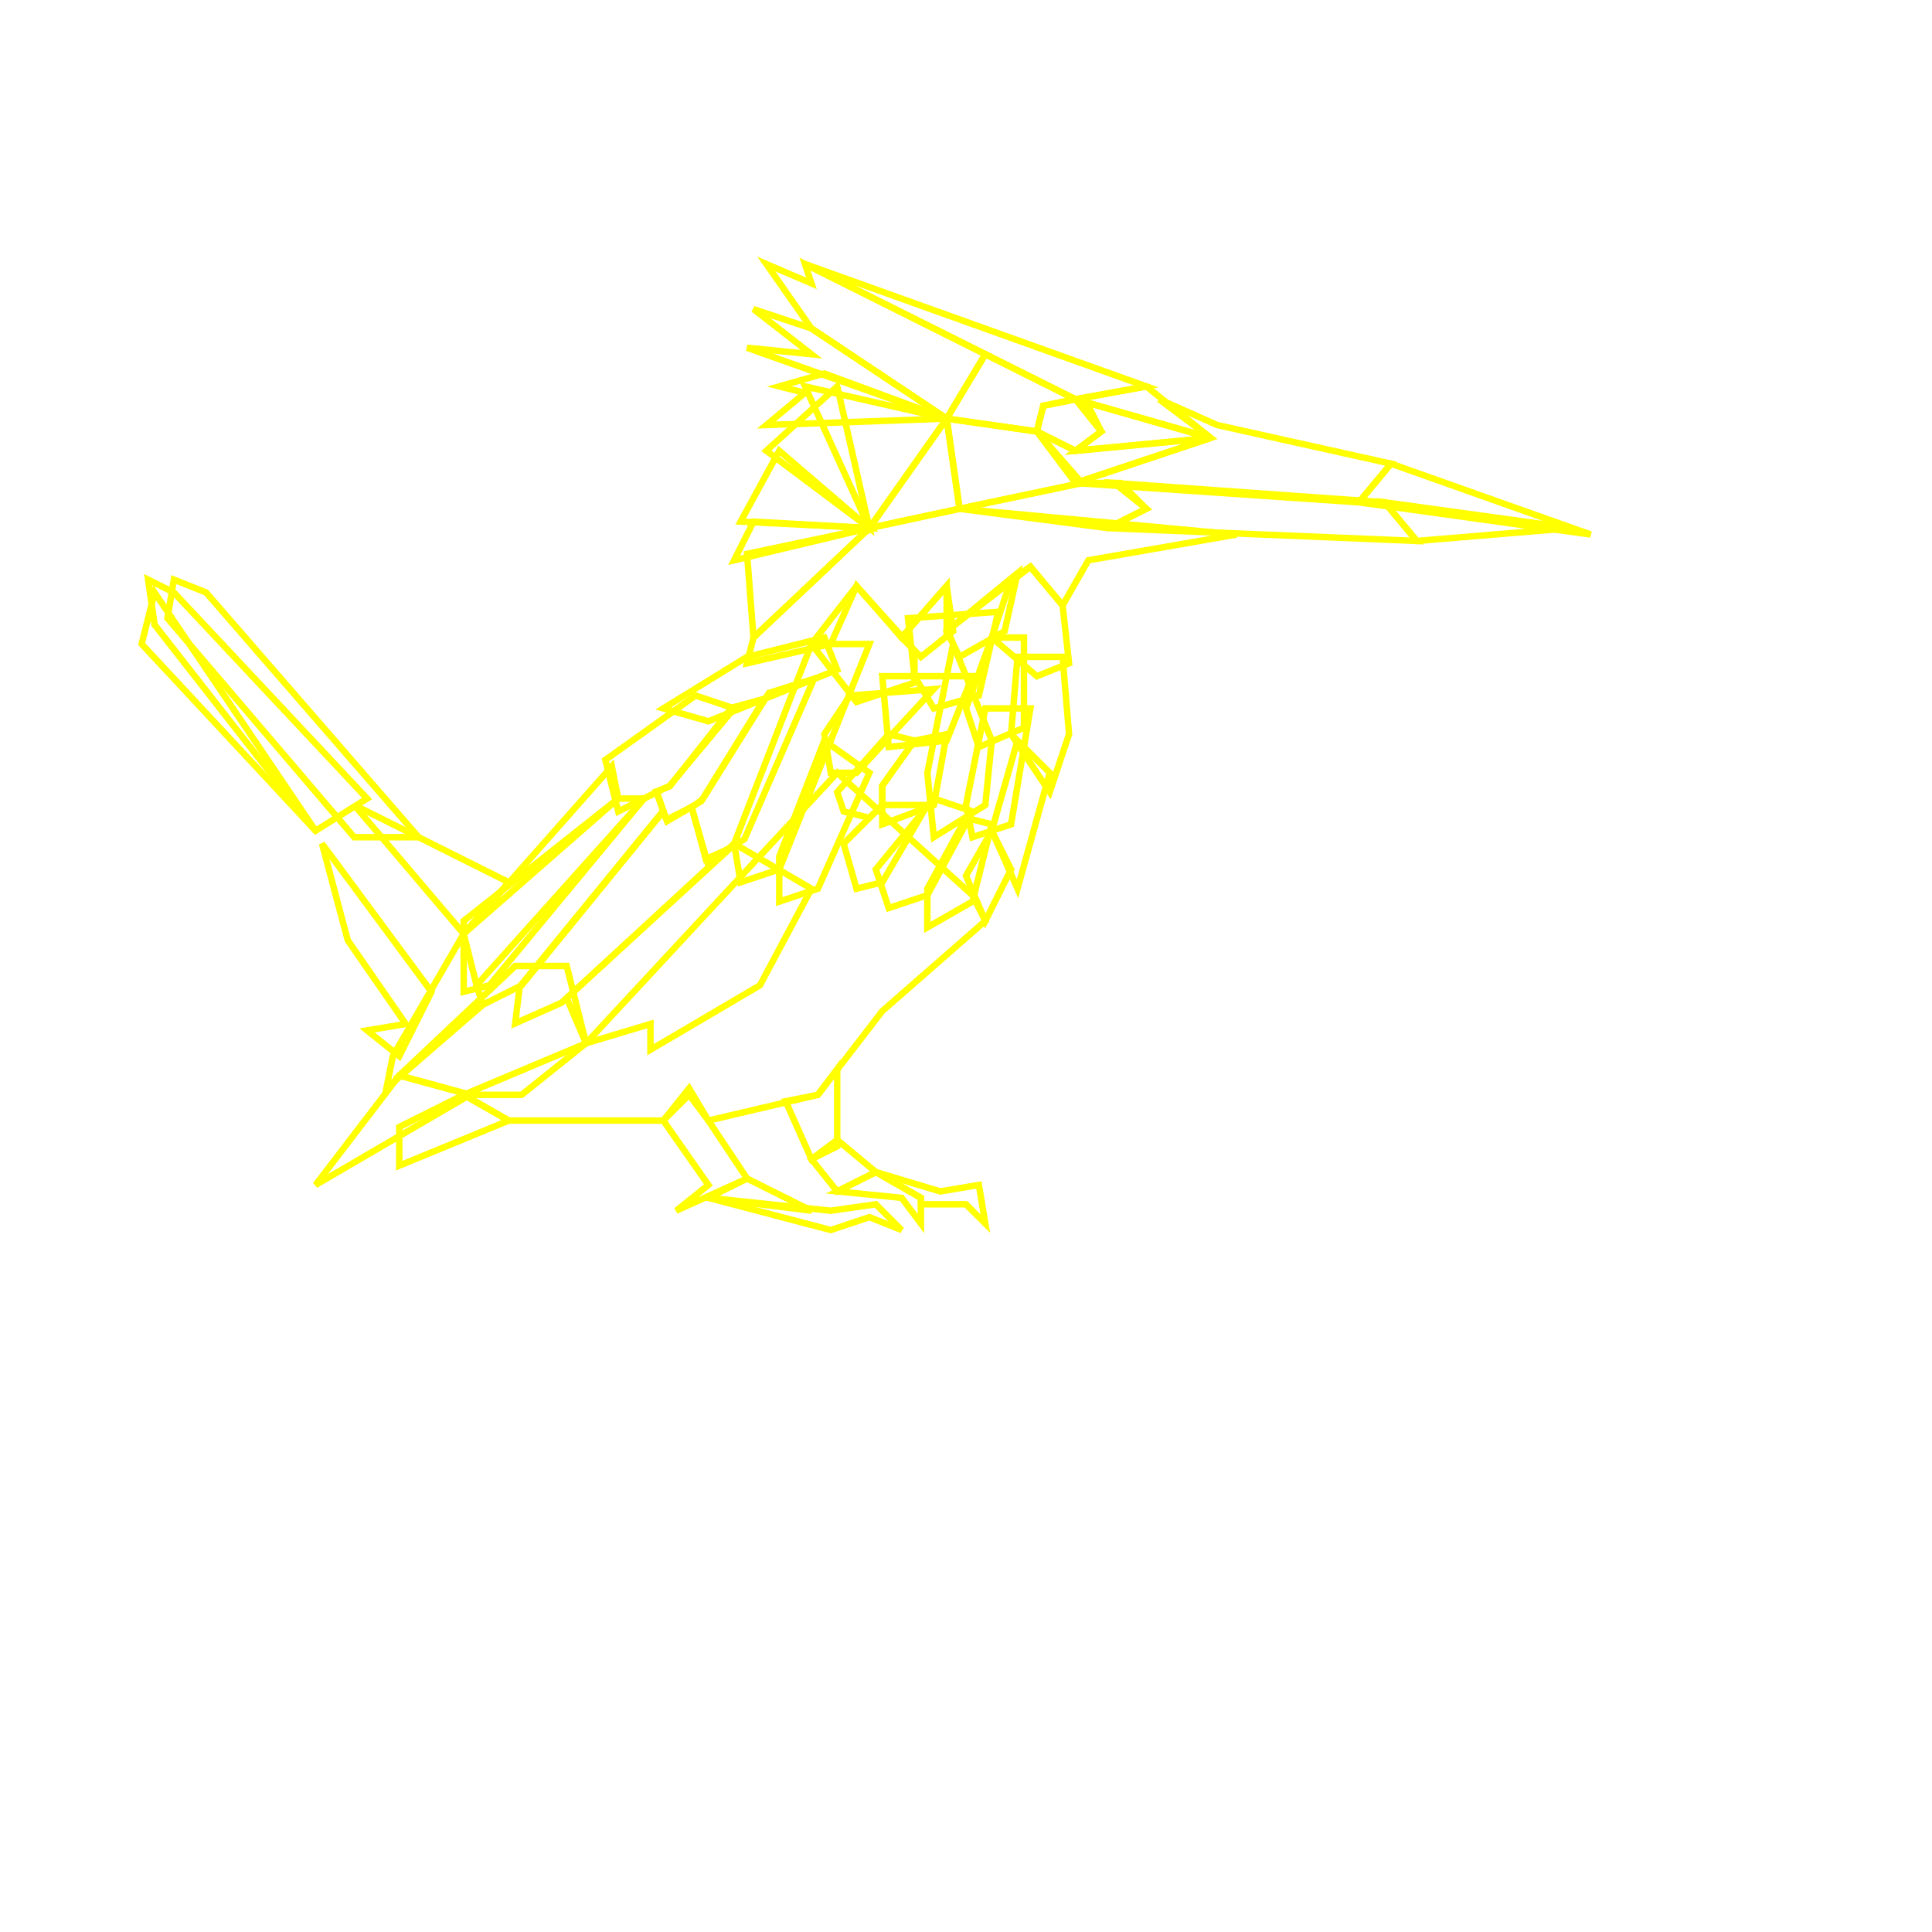
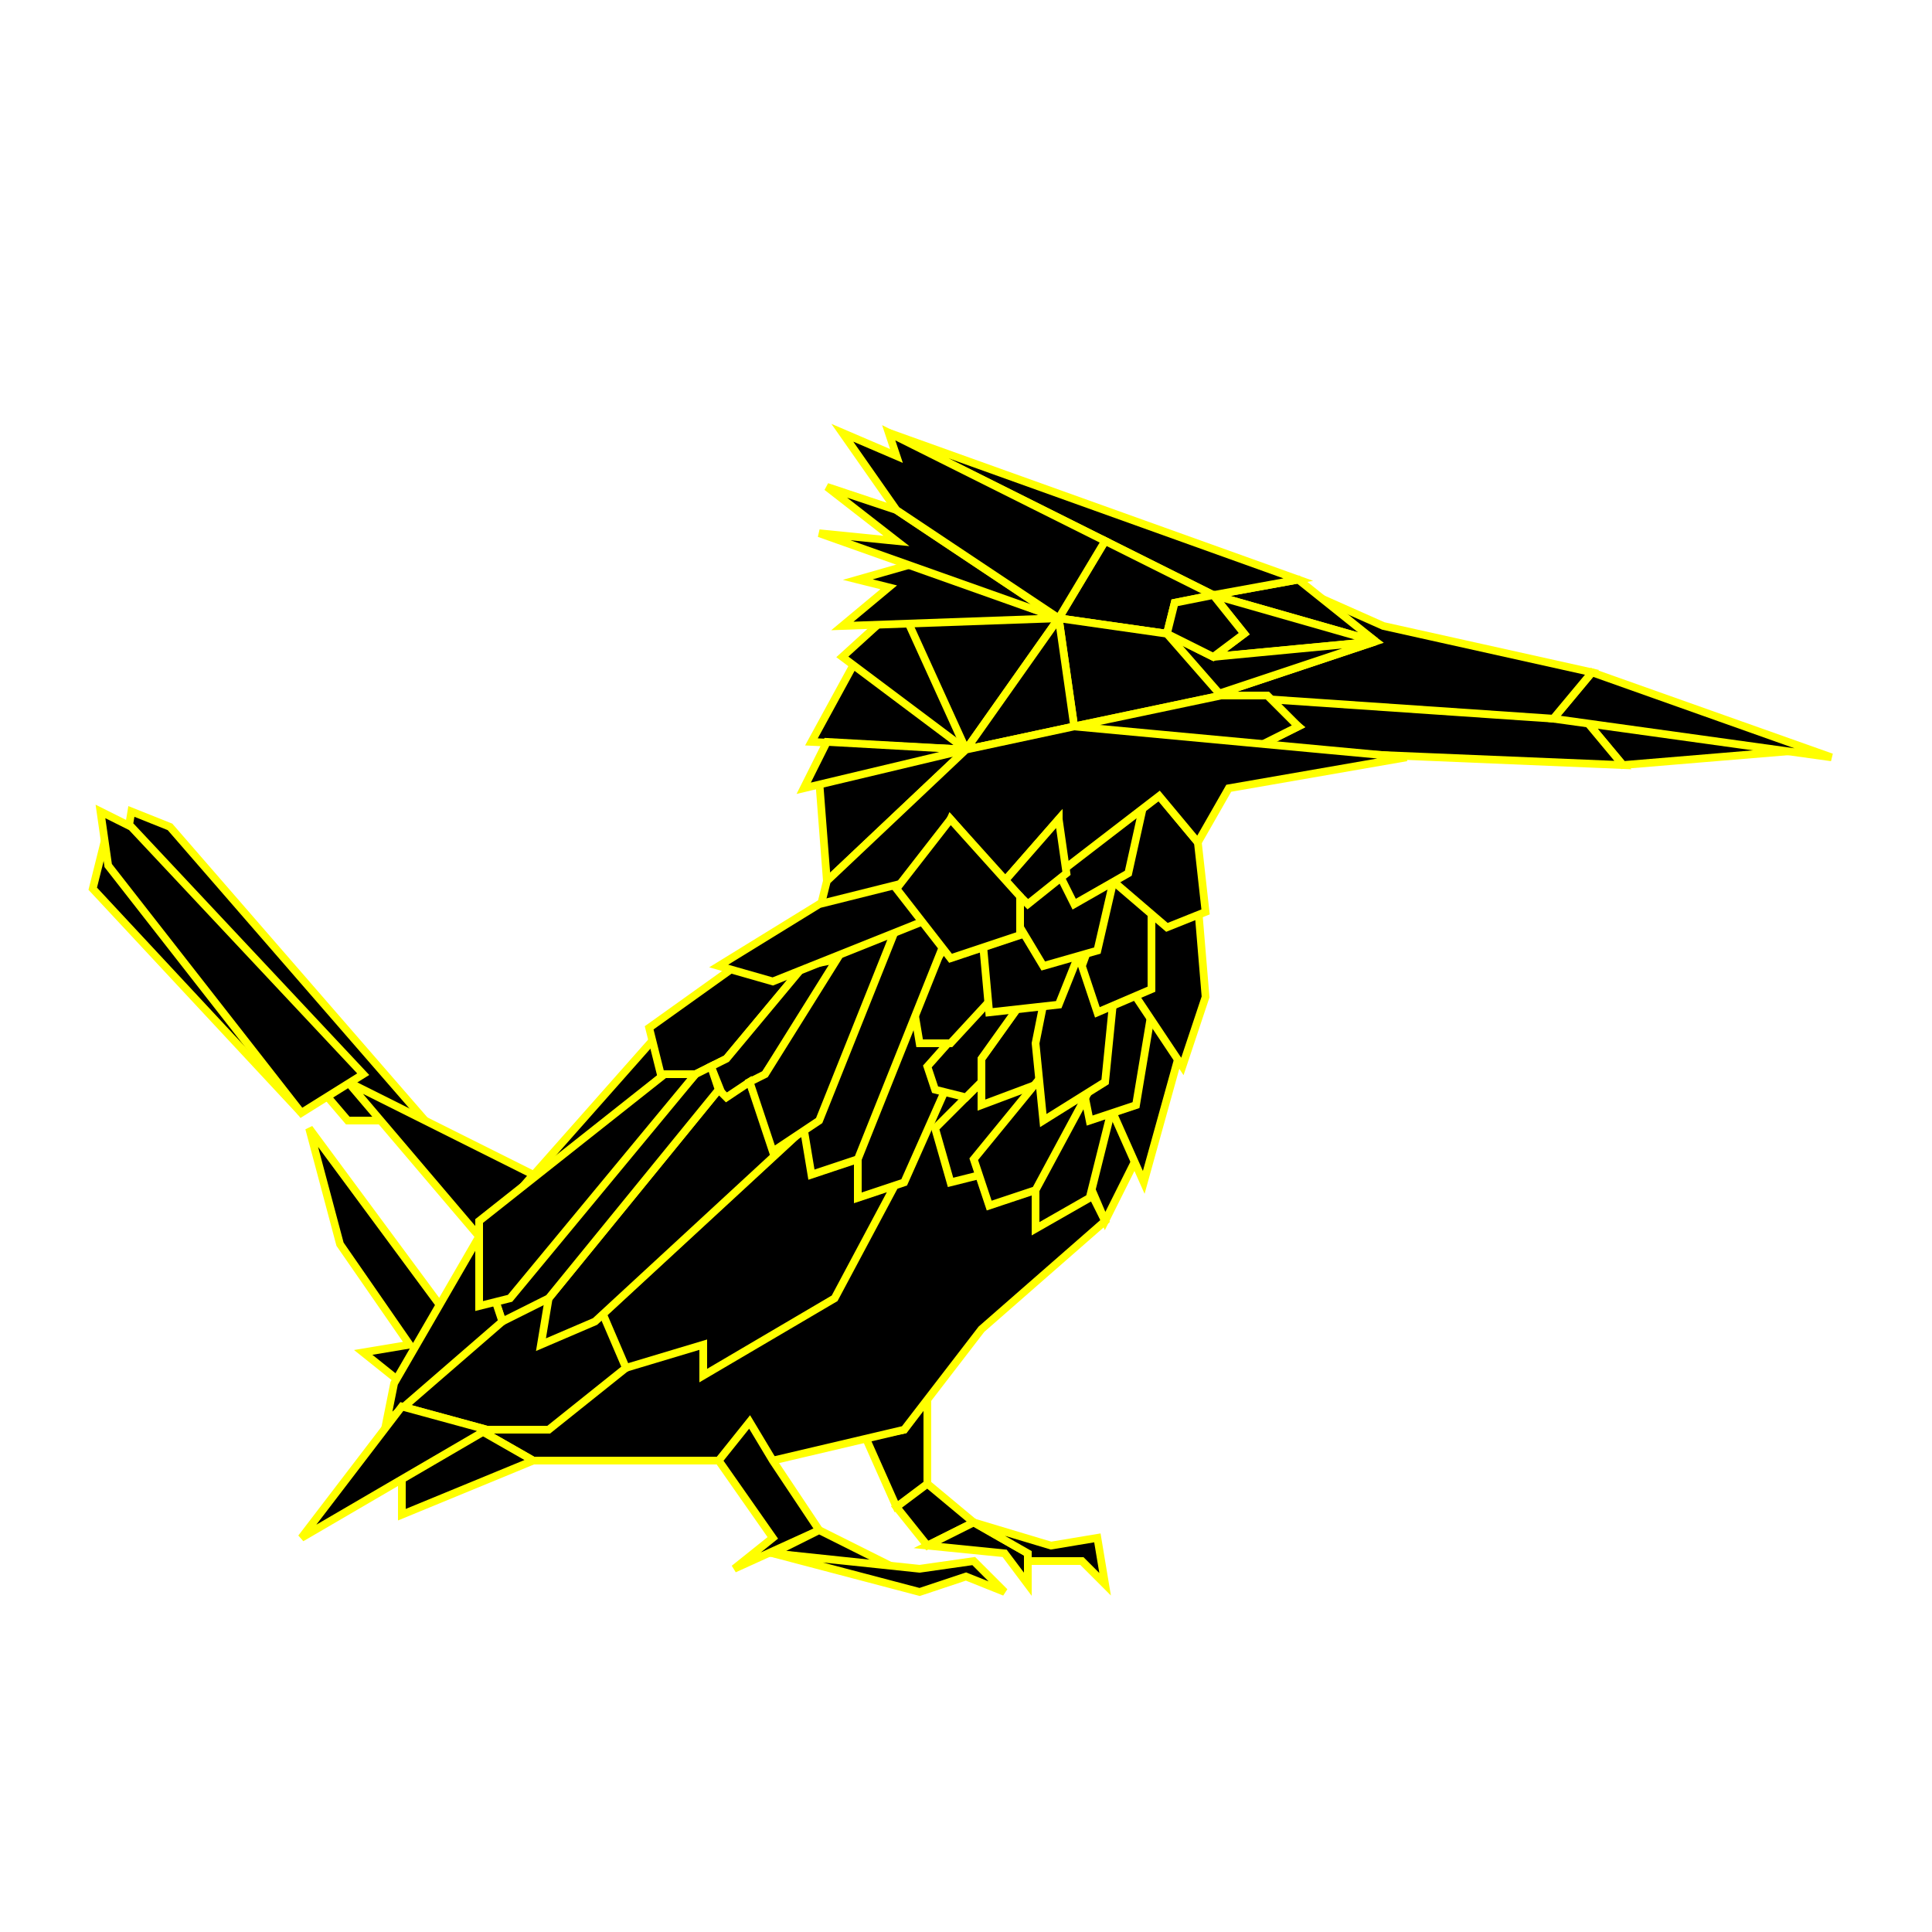
- <svg xmlns="http://www.w3.org/2000/svg" width="1000" height="1000" viewBox="0 0 300 300">
-   <polygon style="fill:none; stroke:yellow; stroke-width:1" points="122,171 126,180 130,178 130,166 127,170">
-         </polygon>
-   <polygon style="fill:none; stroke:yellow; stroke-width:1" points="79,174 103,174 107,170 110,174 127,170 137,157 153,143 151,139 130,120 91,162 72,170">
-         </polygon>
-   <polygon style="fill:none; stroke:yellow; stroke-width:1" points="215,78 220,84 244,82">
-         </polygon>
-   <polygon style="fill:none; stroke:yellow; stroke-width:1" points="215,78 173,75 178,79 172,82 220,84">
-         </polygon>
-   <polygon style="fill:none; stroke:yellow; stroke-width:1" points="216,72 211,78 247,83 216,72">
-         </polygon>
-   <polygon style="fill:none; stroke:yellow; stroke-width:1" points="216,72 189,66 180,62 188,68 167,75 211,78">
-         </polygon>
-   <polygon style="fill:none; stroke:yellow; stroke-width:1" points="188,68 178,60 167,62">
-         </polygon>
-   <polygon style="fill:none; stroke:yellow; stroke-width:1" points="167,62 125,41 178,60">
-         </polygon>
-   <polygon style="fill:none; stroke:yellow; stroke-width:1" points="167,62 171,67 167,70 188,68">
-         </polygon>
-   <polygon style="fill:none; stroke:yellow; stroke-width:1" points="167,70 161,67 167,75 188,68">
-         </polygon>
-   <polygon style="fill:none; stroke:yellow; stroke-width:1" points="167,62 162,63 161,67 147,65 153,55">
-         </polygon>
-   <polygon style="fill:none; stroke:yellow; stroke-width:1" points="121,70 115,81 135,82">
-         </polygon>
-   <polygon style="fill:none; stroke:yellow; stroke-width:1" points="130,60 119,70 135,82 ">
-         </polygon>
-   <polygon style="fill:none; stroke:yellow; stroke-width:1" points="135,82 125,60 147,65">
-         </polygon>
-   <polygon style="fill:none; stroke:yellow; stroke-width:1" points="147,65 128,58 121,60 125,61 119,66">
-         </polygon>
-   <polygon style="fill:none; stroke:yellow; stroke-width:1" points="147,65 126,51 117,48 126,55 116,54">
-         </polygon>
-   <polygon style="fill:none; stroke:yellow; stroke-width:1" points="147,65 126,51 119,41 126,44 125,41 153,55">
-         </polygon>
-   <polygon style="fill:none; stroke:yellow; stroke-width:1" points="147,65 149,79 149,79 168,75 161,67">
-         </polygon>
-   <polygon style="fill:none; stroke:yellow; stroke-width:1" points="149,79 172,82 178,79 174,75 168,75">
-         </polygon>
-   <polygon style="fill:none; stroke:yellow; stroke-width:1" points="149,79 135,82 147,65">
-         </polygon>
-   <polygon style="fill:none; stroke:yellow; stroke-width:1" points="116,86 117,99 135,82">
-         </polygon>
-   <polygon style="fill:none; stroke:yellow; stroke-width:1" points="117,81 114,87 135,82">
-         </polygon>
-   <polygon style="fill:none; stroke:yellow; stroke-width:1" points="157,135 153,143 150,136 154,129">
-         </polygon>
-   <polygon style="fill:none; stroke:yellow; stroke-width:1" points="158,115 154,129 158,138 163,120">
-         </polygon>
-   <polygon style="fill:none; stroke:yellow; stroke-width:1" points="150,127 144,138 144,144 151,140 154,128 150,127 150,127">
-         </polygon>
-   <polygon style="fill:none; stroke:yellow; stroke-width:1" points="153,110 150,125 151,130 157,128 160,110">
-         </polygon>
-   <polygon style="fill:none; stroke:yellow; stroke-width:1" points="137,125 131,131 133,138 137,137 144,125">
-         </polygon>
-   <polygon style="fill:none; stroke:yellow; stroke-width:1" points="142,115 137,122 137,128 145,125 147,114">
-         </polygon>
-   <polygon style="fill:none; stroke:yellow; stroke-width:1" points="136,135 138,141 144,139 151,126 145,124">
-         </polygon>
-   <polygon style="fill:none; stroke:yellow; stroke-width:1" points="148,100 144,120 145,130 153,125 154,115">
-         </polygon>
-   <polygon style="fill:none; stroke:yellow; stroke-width:1" points="165,102 166,114 163,123 157,114 158,102">
-         </polygon>
-   <polygon style="fill:none; stroke:yellow; stroke-width:1" points="154,99 150,110 152,116 159,113 159,99">
-         </polygon>
-   <polygon style="fill:none; stroke:yellow; stroke-width:1" points="157,90 154,99 161,105 166,103 165,94 160,88">
-         </polygon>
-   <polygon style="fill:none; stroke:yellow; stroke-width:1" points="73,170 81,170 91,162 88,150 80,150 62,167">
-         </polygon>
-   <polygon style="fill:none; stroke:yellow; stroke-width:1" points="126,138 118,153 101,163 101,159 91,162 88,155 114,131">
-         </polygon>
-   <polygon style="fill:none; stroke:yellow; stroke-width:1" points="121,140 127,138 135,120 128,115 121,133">
-         </polygon>
-   <polygon style="fill:none; stroke:yellow; stroke-width:1" points="138,114 130,123 131,126 135,127 137,125 137,122 142,115">
-         </polygon>
-   <polygon style="fill:none; stroke:yellow; stroke-width:1" points="132,108 128,114 129,120 133,120 145,107">
-         </polygon>
-   <polygon style="fill:none; stroke:yellow; stroke-width:1" points="137,105 138,116 147,115 151,105">
-         </polygon>
-   <polygon style="fill:none; stroke:yellow; stroke-width:1" points="141,96 142,105 145,110 152,108 155,95">
-         </polygon>
-   <polygon style="fill:none; stroke:yellow; stroke-width:1" points="147,98 149,102 156,98 158,89">
-         </polygon>
-   <polygon style="fill:none; stroke:yellow; stroke-width:1" points="117,99 116,103 129,100 133,91 140,99 147,91 147,98 160,88 165,94 169,87 192,83 149,79 135,82">
-         </polygon>
-   <polygon style="fill:none; stroke:yellow; stroke-width:1" points="140,99 143,102 148,98 147,91">
-         </polygon>
-   <polygon style="fill:none; stroke:yellow; stroke-width:1" points="95,119 72,145 96,124">
-         </polygon>
-   <polygon style="fill:none; stroke:yellow; stroke-width:1" points="108,108 94,118 96,126 104,122 114,110">
-         </polygon>
-   <polygon style="fill:none; stroke:yellow; stroke-width:1" points="118.7,108.5,108.9,124.4,103.6,127.5,101.9,122.9,104,122.1,113.6,109.9,118.7,108.5">
-         </polygon>
-   <polygon style="fill:none; stroke:yellow; stroke-width:1" points="113.4,131.7,87.2,155.7,80,158.9,80.7,153.2,102.9,126,103.5,127.3,107.4,125.3,109.6,133.4,113.4,131.7">
-         </polygon>
-   <polygon style="fill:none; stroke:yellow; stroke-width:1" points="114,131 115,137 121,135 135,100 126,100">
-         </polygon>
-   <polygon style="fill:none; stroke:yellow; stroke-width:1" points="126.4,105.4,115.6,130.3,109.8,133.7,107.4,125.4,109.1,124.1,119.4,107.6,126.4,105.4">
-         </polygon>
-   <polygon style="fill:none; stroke:yellow; stroke-width:1" points="116,102 103,110 110,112 130,104 128,99">
-         </polygon>
-   <polygon style="fill:none; stroke:yellow; stroke-width:1" points="133,109 142,106 142,101 133,91 126,100">
-         </polygon>
-   <polygon style="fill:none; stroke:yellow; stroke-width:1" points="162,63 161,67 167,70 171,67 169,63 167,62">
-         </polygon>
-   <polygon style="fill:none; stroke:yellow; stroke-width:1" points="26,96 27,90 32,92 65,130 55,130">
-         </polygon>
-   <polygon style="fill:none; stroke:yellow; stroke-width:1" points="79,137 55,125 72,145">
-         </polygon>
-   <polygon style="fill:none; stroke:yellow; stroke-width:1" points="22,100 49,129 24,92">
-         </polygon>
-   <polygon style="fill:none; stroke:yellow; stroke-width:1" points="23,90 24,97 49,129 57,124 27,92">
-         </polygon>
-   <polygon style="fill:none; stroke:yellow; stroke-width:1" points="50,131 54,146 63,159 57,160 62,164 67,154">
-         </polygon>
-   <polygon style="fill:none; stroke:yellow; stroke-width:1" points="57,143 47,129,49 121,57 124,72 145,67 153,120">
-         </polygon>
-   <polygon style="fill:none; stroke:yellow; stroke-width:1" points="74,153 75,156 81,153 103,126 102,123 100,124">
-         </polygon>
-   <polygon style="fill:none; stroke:yellow; stroke-width:1" points="75,156 60,169 61,164 72,145 74,153">
-         </polygon>
-   <polygon style="fill:none; stroke:yellow; stroke-width:1" points="72,143 72,154 76,153 100,124 96,124">
-         </polygon>
-   <polygon style="fill:none; stroke:yellow; stroke-width:1" points="62,181 79,174 72,170 62,175">
-         </polygon>
-   <polygon style="fill:none; stroke:yellow; stroke-width:1" points="62,167 49,184 73,170">
-         </polygon>
-   <polygon style="fill:none; stroke:yellow; stroke-width:1" points="103,174 107,169 110,174 116,183 105,188 110,184">
-         </polygon>
-   <polygon style="fill:none; stroke:yellow; stroke-width:1" points="116,183 126,188 110,186">
-         </polygon>
-   <polygon style="fill:none; stroke:yellow; stroke-width:1" points="110,186 129,188 136,187 140,191 135,189 129,191">
-         </polygon>
-   <polygon style="fill:none; stroke:yellow; stroke-width:1" points="126,180 130,185 136,182 130,177">
-         </polygon>
-   <polygon style="fill:none; stroke:yellow; stroke-width:1" points="130,185 140,186 143,190 143,186 136,182">
-         </polygon>
-   <polygon style="fill:none; stroke:yellow; stroke-width:1" points="136,182 146,185 152,184 153,190 150,187 143,187 143,186">
-         </polygon>
+ <svg xmlns="http://www.w3.org/2000/svg" width="1000" height="1000" viewBox="10 10 250 200" style="background-color:">
+   <polygon style="stroke:yellow; stroke-width:1" points="122,171 126,180 130,178 130,166 127,170">
+     </polygon>
+   <polygon style="stroke:yellow; stroke-width:1" points="79,174 103,174 107,170 110,174 127,170 137,157 153,143 151,139 130,120 91,162 72,170">
+     </polygon>
+   <polygon style="stroke:yellow; stroke-width:1" points="215,78 220,84 244,82">
+     </polygon>
+   <polygon style="stroke:yellow; stroke-width:1" points="215,78 173,75 178,79 172,82 220,84">
+     </polygon>
+   <polygon style="stroke:yellow; stroke-width:1" points="216,72 211,78 247,83 216,72">
+     </polygon>
+   <polygon style="stroke:yellow; stroke-width:1" points="216,72 189,66 180,62 188,68 167,75 211,78">
+     </polygon>
+   <polygon style="stroke:yellow; stroke-width:1" points="188,68 178,60 167,62">
+     </polygon>
+   <polygon style="stroke:yellow; stroke-width:1" points="167,62 125,41 178,60">
+     </polygon>
+   <polygon style="stroke:yellow; stroke-width:1" points="167,62 171,67 167,70 188,68">
+     </polygon>
+   <polygon style="stroke:yellow; stroke-width:1" points="167,70 161,67 167,75 188,68">
+     </polygon>
+   <polygon style="stroke:yellow; stroke-width:1" points="167,62 162,63 161,67 147,65 153,55">
+     </polygon>
+   <polygon style="stroke:yellow; stroke-width:1" points="121,70 115,81 135,82">
+     </polygon>
+   <polygon style="stroke:yellow; stroke-width:1" points="130,60 119,70 135,82 ">
+     </polygon>
+   <polygon style="stroke:yellow; stroke-width:1" points="135,82 125,60 147,65">
+     </polygon>
+   <polygon style="stroke:yellow; stroke-width:1" points="147,65 128,58 121,60 125,61 119,66">
+     </polygon>
+   <polygon style="stroke:yellow; stroke-width:1" points="147,65 126,51 117,48 126,55 116,54">
+     </polygon>
+   <polygon style="stroke:yellow; stroke-width:1" points="147,65 126,51 119,41 126,44 125,41 153,55">
+     </polygon>
+   <polygon style="stroke:yellow; stroke-width:1" points="147,65 149,79 149,79 168,75 161,67">
+     </polygon>
+   <polygon style="stroke:yellow; stroke-width:1" points="149,79 172,82 178,79 174,75 168,75">
+     </polygon>
+   <polygon style="stroke:yellow; stroke-width:1" points="149,79 135,82 147,65">
+     </polygon>
+   <polygon style="stroke:yellow; stroke-width:1" points="116,86 117,99 135,82">
+     </polygon>
+   <polygon style="stroke:yellow; stroke-width:1" points="117,81 114,87 135,82">
+     </polygon>
+   <polygon style="stroke:yellow; stroke-width:1" points="157,135 153,143 150,136 154,129">
+     </polygon>
+   <polygon style="stroke:yellow; stroke-width:1" points="158,115 154,129 158,138 163,120">
+     </polygon>
+   <polygon style="stroke:yellow; stroke-width:1" points="150,127 144,138 144,144 151,140 154,128 150,127 150,127">
+     </polygon>
+   <polygon style="stroke:yellow; stroke-width:1" points="153,110 150,125 151,130 157,128 160,110">
+     </polygon>
+   <polygon style="stroke:yellow; stroke-width:1" points="137,125 131,131 133,138 137,137 144,125">
+     </polygon>
+   <polygon style="stroke:yellow; stroke-width:1" points="142,115 137,122 137,128 145,125 147,114">
+     </polygon>
+   <polygon style="stroke:yellow; stroke-width:1" points="136,135 138,141 144,139 151,126 145,124">
+     </polygon>
+   <polygon style="stroke:yellow; stroke-width:1" points="148,100 144,120 145,130 153,125 154,115">
+     </polygon>
+   <polygon style="stroke:yellow; stroke-width:1" points="165,102 166,114 163,123 157,114 158,102">
+     </polygon>
+   <polygon style="stroke:yellow; stroke-width:1" points="154,99 150,110 152,116 159,113 159,99">
+     </polygon>
+   <polygon style="stroke:yellow; stroke-width:1" points="157,90 154,99 161,105 166,103 165,94 160,88">
+     </polygon>
+   <polygon style="stroke:yellow; stroke-width:1" points="73,170 81,170 91,162 88,150 80,150 62,167">
+     </polygon>
+   <polygon style="stroke:yellow; stroke-width:1" points="126,138 118,153 101,163 101,159 91,162 88,155 114,131">
+     </polygon>
+   <polygon style="stroke:yellow; stroke-width:1" points="121,140 127,138 135,120 128,115 121,133">
+     </polygon>
+   <polygon style="stroke:yellow; stroke-width:1" points="138,114 130,123 131,126 135,127 137,125 137,122 142,115">
+     </polygon>
+   <polygon style="stroke:yellow; stroke-width:1" points="132,108 128,114 129,120 133,120 145,107">
+     </polygon>
+   <polygon style="stroke:yellow; stroke-width:1" points="137,105 138,116 147,115 151,105">
+     </polygon>
+   <polygon style="stroke:yellow; stroke-width:1" points="141,96 142,105 145,110 152,108 155,95">
+     </polygon>
+   <polygon style="stroke:yellow; stroke-width:1" points="147,98 149,102 156,98 158,89">
+     </polygon>
+   <polygon style="stroke:yellow; stroke-width:1" points="117,99 116,103 129,100 133,91 140,99 147,91 147,98 160,88 165,94 169,87 192,83 149,79 135,82">
+     </polygon>
+   <polygon style="stroke:yellow; stroke-width:1" points="140,99 143,102 148,98 147,91">
+     </polygon>
+   <polygon style="stroke:yellow; stroke-width:1" points="95,119 72,145 96,124">
+     </polygon>
+   <polygon style="stroke:yellow; stroke-width:1" points="108,108 94,118 96,126 104,122 114,110">
+     </polygon>
+   <polygon style="stroke:yellow; stroke-width:1" points="119,109 109,124 104,128 102,123 104,122 114,110 119,109">
+     </polygon>
+   <polygon style="stroke:yellow; stroke-width:1" points="113,132 87,156 80,159 81,153 103,126 104,127 107,125 110,133">
+     </polygon>
+   <polygon style="stroke:yellow; stroke-width:1" points="114,131 115,137 121,135 135,100 126,100">
+     </polygon>
+   <polygon style="stroke:yellow; stroke-width:1" points="126,105 116,130 110,134 107,125 109,124 119,108 126,105">
+     </polygon>
+   <polygon style="stroke:yellow; stroke-width:1" points="116,102 103,110 110,112 130,104 128,99">
+     </polygon>
+   <polygon style="stroke:yellow; stroke-width:1" points="133,109 142,106 142,101 133,91 126,100">
+     </polygon>
+   <polygon style="stroke:yellow; stroke-width:1" points="162,63 161,67 167,70 171,67 167,62">
+     </polygon>
+   <polygon style="stroke:yellow; stroke-width:1" points="26,96 27,90 32,92 65,130 55,130">
+     </polygon>
+   <polygon style="stroke:yellow; stroke-width:1" points="79,137 55,125 72,145">
+     </polygon>
+   <polygon style="stroke:yellow; stroke-width:1" points="22,100 49,129 24,92">
+     </polygon>
+   <polygon style="stroke:yellow; stroke-width:1" points="23,90 24,97 49,129 57,124 27,92">
+     </polygon>
+   <polygon style="stroke:yellow; stroke-width:1" points="50,131 54,146 63,159 57,160 62,164 67,154">
+     </polygon>
+   <polygon style="stroke:yellow; stroke-width:1" points="57,143 47,129,49 121,57 124,72 145,67 153,120">
+     </polygon>
+   <polygon style="stroke:yellow; stroke-width:1" points="74,153 75,156 81,153 103,126 102,123 100,124">
+     </polygon>
+   <polygon style="stroke:yellow; stroke-width:1" points="75,156 60,169 61,164 72,145 74,153">
+     </polygon>
+   <polygon style="stroke:yellow; stroke-width:1" points="72,143 72,154 76,153 100,124 96,124">
+     </polygon>
+   <polygon style="stroke:yellow; stroke-width:1" points="62,181 79,174 72,170 62,175">
+     </polygon>
+   <polygon style="stroke:yellow; stroke-width:1" points="62,167 49,184 73,170">
+     </polygon>
+   <polygon style="stroke:yellow; stroke-width:1" points="103,174 107,169 110,174 116,183 105,188 110,184">
+     </polygon>
+   <polygon style="stroke:yellow; stroke-width:1" points="116,183 126,188 110,186">
+     </polygon>
+   <polygon style="stroke:yellow; stroke-width:1" points="110,186 129,188 136,187 140,191 135,189 129,191">
+     </polygon>
+   <polygon style="stroke:yellow; stroke-width:1" points="126,180 130,185 136,182 130,177">
+     </polygon>
+   <polygon style="stroke:yellow; stroke-width:1" points="130,185 140,186 143,190 143,186 136,182">
+     </polygon>
+   <polygon style="stroke:yellow; stroke-width:1" points="136,182 146,185 152,184 153,190 150,187 143,187 143,186">
+     </polygon>
</svg>
